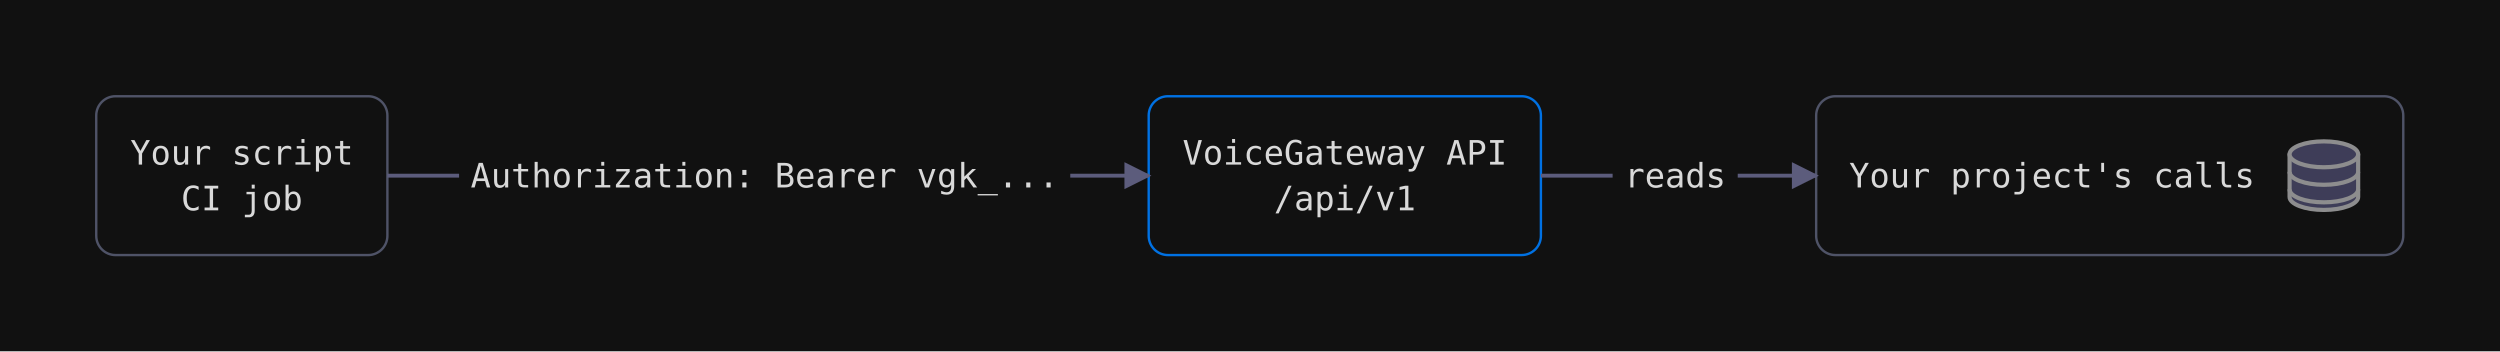
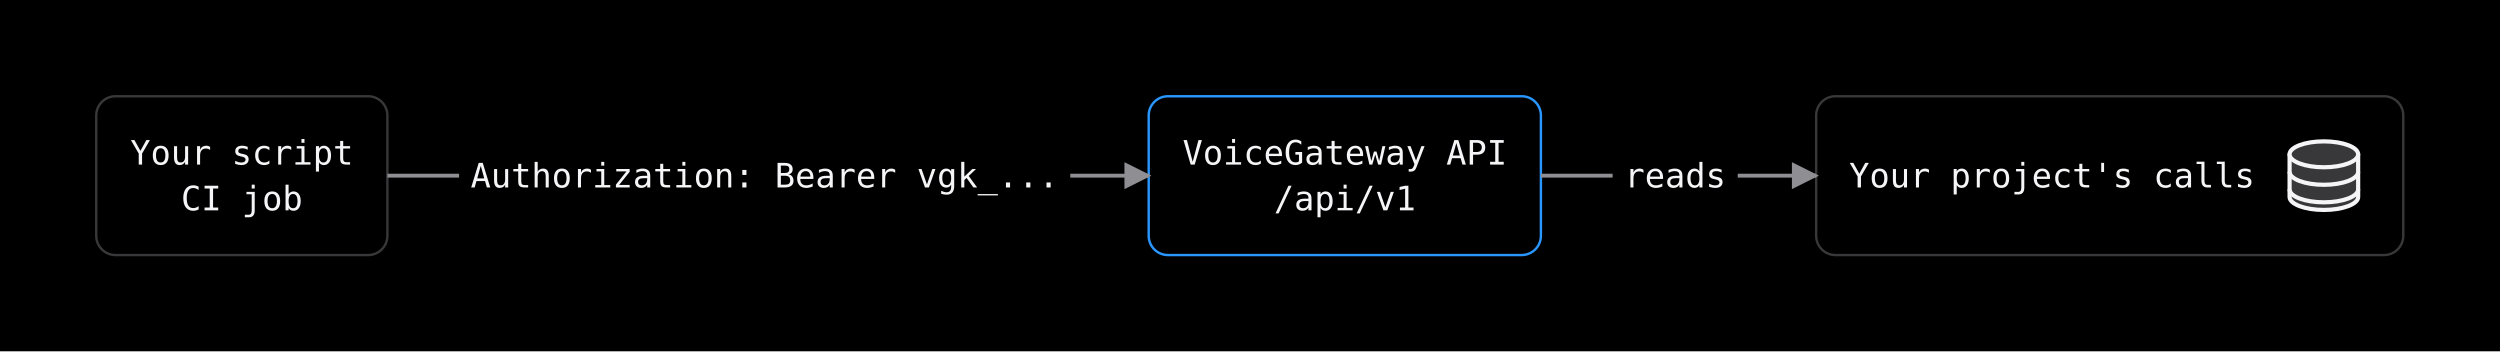
<svg xmlns="http://www.w3.org/2000/svg" width="1039" height="146" viewBox="0 0 1039 146" font-family="'DejaVu Sans Mono', 'Menlo', 'Consolas', 'Liberation Mono', 'Courier New', monospace" font-size="14px">
  <defs>
-     <marker id="r18e64341-arrow-5c5c7c" viewBox="0 0 10 10" refX="9" refY="5" markerWidth="7" markerHeight="7" orient="auto-start-reverse">
-       <path d="M 0 0 L 10 5 L 0 10 z" fill="#5c5c7c" />
+     <marker id="r1b07a1a8-arrow-8e8e93" viewBox="0 0 10 10" refX="9" refY="5" markerWidth="7" markerHeight="7" orient="auto-start-reverse">
+       <path d="M 0 0 L 10 5 L 0 10 z" fill="#8e8e93" />
    </marker>
  </defs>
-   <rect x="0" y="0" width="1039" height="146" fill="#111111" />
-   <path d="M48 40 H153 a8 8 0 0 1 8 8 V98 a8 8 0 0 1 -8 8 H48 a8 8 0 0 1 -8 -8 V48 a8 8 0 0 1 8 -8 Z" fill="#111111" stroke="#4f5367" />
-   <text x="100.5" y="68.4" fill="#d9d9d9" text-anchor="middle">Your script</text>
-   <text x="100.5" y="87.4" fill="#d9d9d9" text-anchor="middle">CI job</text>
-   <path d="M485.4 40 H632.4 a8 8 0 0 1 8 8 V98 a8 8 0 0 1 -8 8 H485.4 a8 8 0 0 1 -8 -8 V48 a8 8 0 0 1 8 -8 Z" fill="#111111" stroke="#0071e3" />
-   <text x="558.9" y="68.4" fill="#d9d9d9" text-anchor="middle">VoiceGateway API</text>
-   <text x="558.9" y="87.4" fill="#d9d9d9" text-anchor="middle">/api/v1</text>
-   <path d="M762.8 40 H990.8 a8 8 0 0 1 8 8 V98 a8 8 0 0 1 -8 8 H762.8 a8 8 0 0 1 -8 -8 V48 a8 8 0 0 1 8 -8 Z" fill="#111111" stroke="#4f5367" />
-   <text x="852.8" y="77.9" fill="#d9d9d9" text-anchor="middle">Your project's calls</text>
+   <rect x="0" y="0" width="1039" height="146" fill="#000000" />
+   <path d="M48 40 H153 a8 8 0 0 1 8 8 V98 a8 8 0 0 1 -8 8 H48 a8 8 0 0 1 -8 -8 V48 a8 8 0 0 1 8 -8 Z" fill="#000000" stroke="#38383a" />
+   <text x="100.5" y="68.4" fill="#f5f5f7" text-anchor="middle">Your script</text>
+   <text x="100.5" y="87.4" fill="#f5f5f7" text-anchor="middle">CI job</text>
+   <path d="M485.4 40 H632.4 a8 8 0 0 1 8 8 V98 a8 8 0 0 1 -8 8 H485.4 a8 8 0 0 1 -8 -8 V48 a8 8 0 0 1 8 -8 Z" fill="#000000" stroke="#2997ff" />
+   <text x="558.9" y="68.4" fill="#f5f5f7" text-anchor="middle">VoiceGateway API</text>
+   <text x="558.9" y="87.4" fill="#f5f5f7" text-anchor="middle">/api/v1</text>
+   <path d="M762.8 40 H990.8 a8 8 0 0 1 8 8 V98 a8 8 0 0 1 -8 8 H762.8 a8 8 0 0 1 -8 -8 V48 a8 8 0 0 1 8 -8 Z" fill="#000000" stroke="#38383a" />
+   <text x="852.8" y="77.9" fill="#f5f5f7" text-anchor="middle">Your project's calls</text>
  <g transform="translate(946.8 54) scale(1.58333)">
-     <path d="M3 6.4 v11.2 a9 3.4 0 0 0 18 0 v-11.2 Z" fill="#3e3d58" stroke="#8d8d8e" stroke-width="1.1" stroke-linejoin="round" />
-     <path d="M3 6.4 a9 3.4 0 0 1 18 0 a9 3.4 0 0 1 -18 0 Z" fill="#3e3d58" stroke="#8d8d8e" stroke-width="1.1" stroke-linejoin="round" />
-     <path d="M3 11 a9 3.4 0 0 0 18 0" fill="none" stroke="#8d8d8e" stroke-width="1.1" stroke-linejoin="round" />
-     <path d="M3 15.6 a9 3.4 0 0 0 18 0" fill="none" stroke="#8d8d8e" stroke-width="1.1" stroke-linejoin="round" />
+     <path d="M3 6.4 v11.2 a9 3.4 0 0 0 18 0 v-11.2 Z" fill="#38383a" stroke="#f5f5f7" stroke-width="1.1" stroke-linejoin="round" />
+     <path d="M3 6.4 a9 3.4 0 0 1 18 0 a9 3.4 0 0 1 -18 0 Z" fill="#38383a" stroke="#f5f5f7" stroke-width="1.1" stroke-linejoin="round" />
+     <path d="M3 11 a9 3.4 0 0 0 18 0" fill="none" stroke="#f5f5f7" stroke-width="1.1" stroke-linejoin="round" />
+     <path d="M3 15.6 a9 3.4 0 0 0 18 0" fill="none" stroke="#f5f5f7" stroke-width="1.1" stroke-linejoin="round" />
  </g>
-   <path d="M 161 73 C 287.56 73, 350.84 73, 466.2 73 L 477.4 73" fill="none" stroke="#5c5c7c" stroke-width="1.6" marker-end="url(#r18e64341-arrow-5c5c7c)" />
-   <rect x="190.8" y="63.5" width="254" height="19" fill="#111111" />
-   <text x="317.8" y="77.9" fill="#d9d9d9" text-anchor="middle">Authorization: Bearer vgk_...</text>
-   <path d="M 640.4 73 C 686.16 73, 709.04 73, 743.6 73 L 754.8 73" fill="none" stroke="#5c5c7c" stroke-width="1.6" marker-end="url(#r18e64341-arrow-5c5c7c)" />
-   <rect x="670.2" y="63.5" width="52" height="19" fill="#111111" />
-   <text x="696.2" y="77.9" fill="#d9d9d9" text-anchor="middle">reads</text>
+   <path d="M 161 73 C 287.56 73, 350.84 73, 466.2 73 L 477.4 73" fill="none" stroke="#8e8e93" stroke-width="1.6" marker-end="url(#r1b07a1a8-arrow-8e8e93)" />
+   <rect x="190.8" y="63.5" width="254" height="19" fill="#000000" />
+   <text x="317.8" y="77.9" fill="#f5f5f7" text-anchor="middle">Authorization: Bearer vgk_...</text>
+   <path d="M 640.4 73 C 686.16 73, 709.04 73, 743.6 73 L 754.8 73" fill="none" stroke="#8e8e93" stroke-width="1.6" marker-end="url(#r1b07a1a8-arrow-8e8e93)" />
+   <rect x="670.2" y="63.5" width="52" height="19" fill="#000000" />
+   <text x="696.2" y="77.9" fill="#f5f5f7" text-anchor="middle">reads</text>
</svg>
